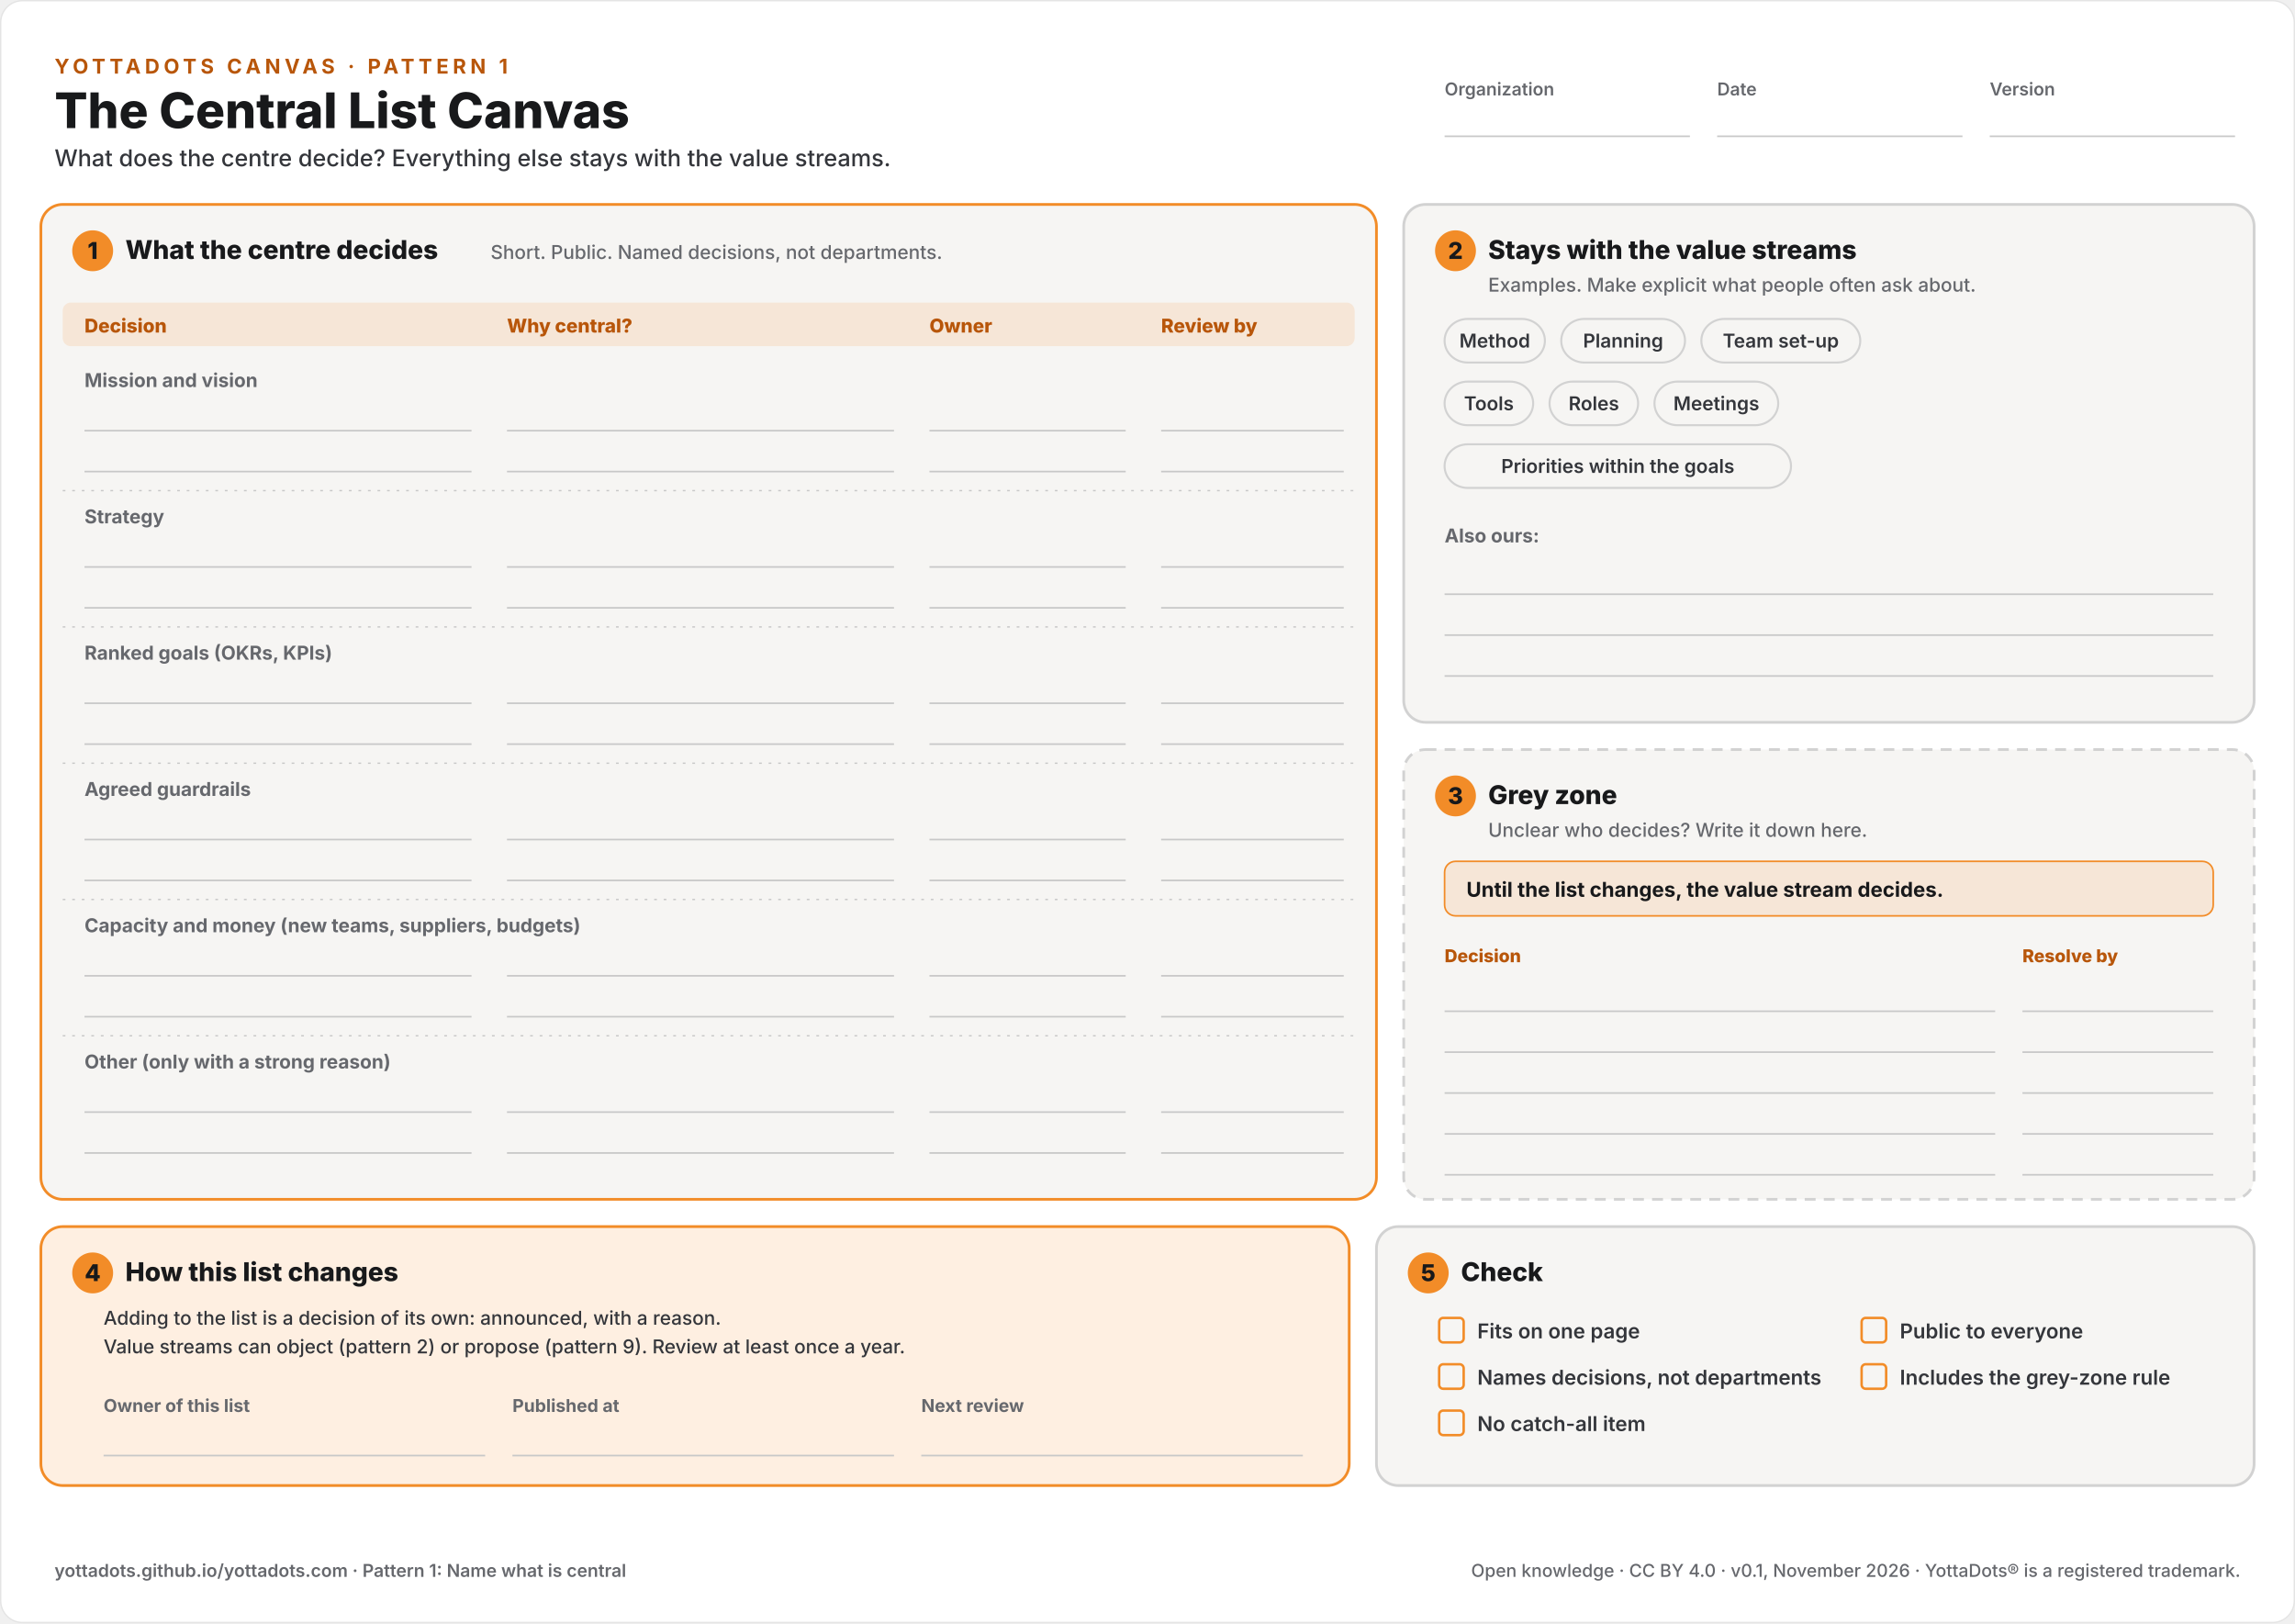
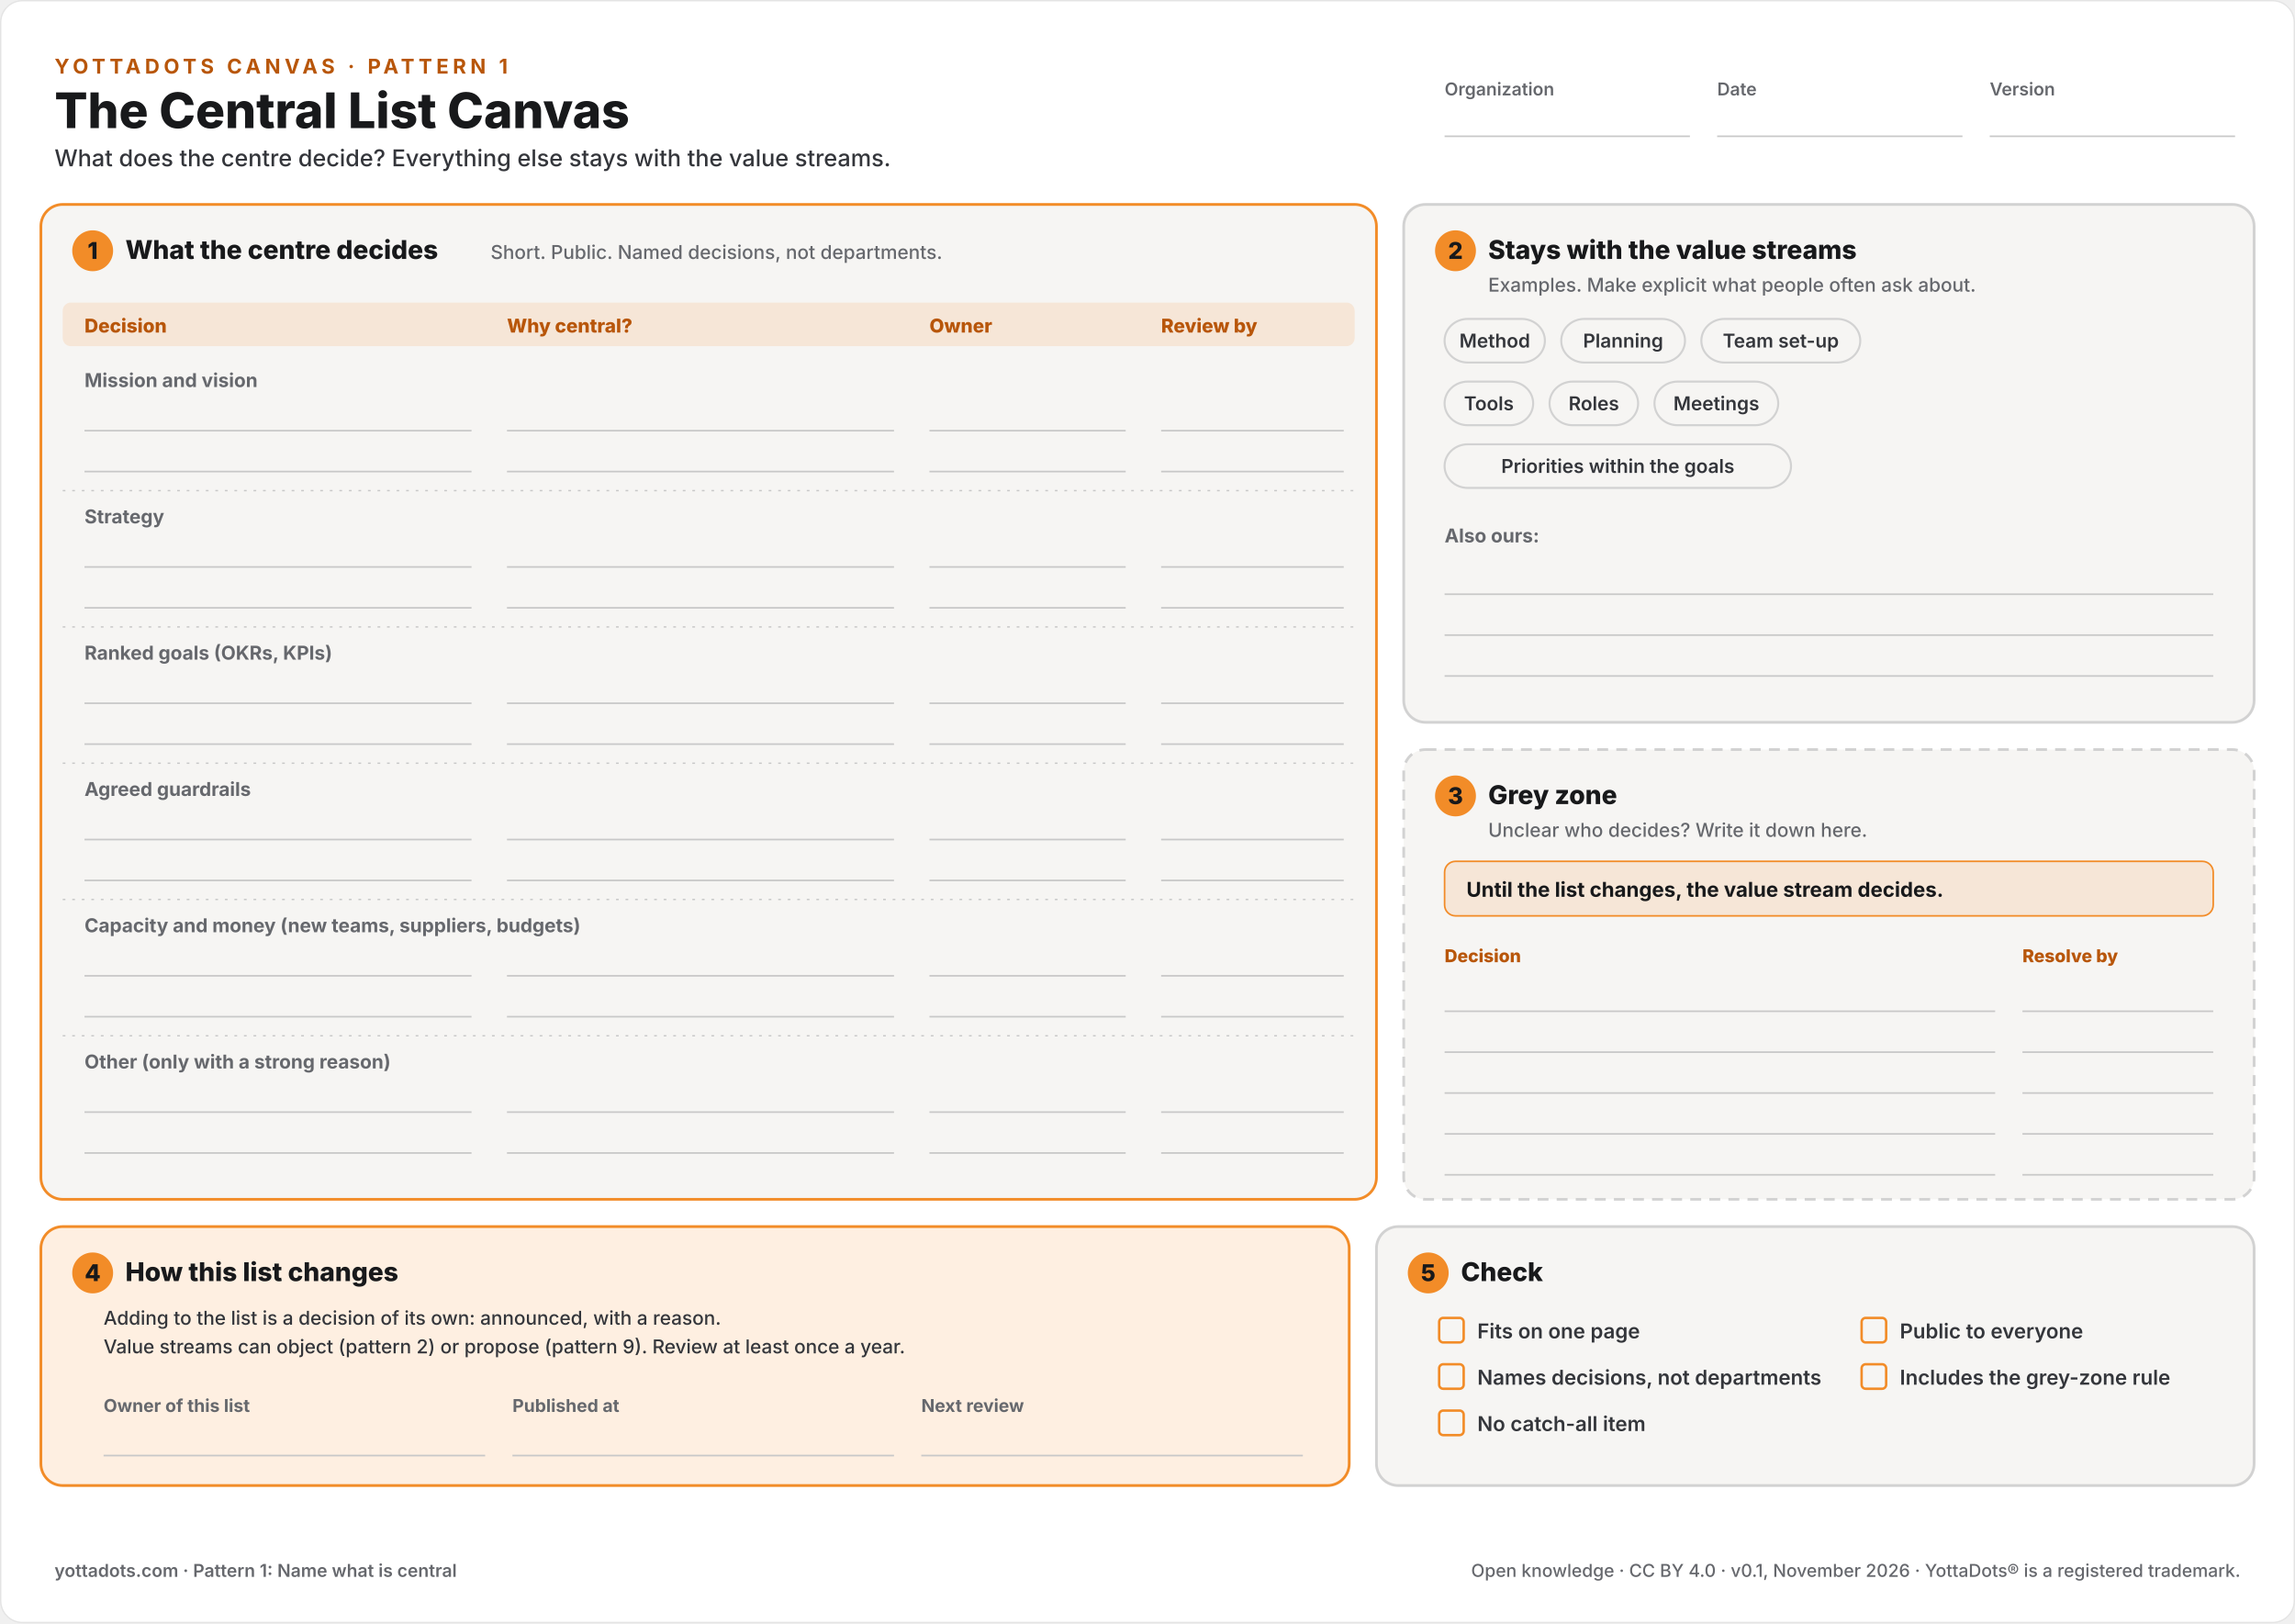
<svg xmlns="http://www.w3.org/2000/svg" viewBox="0 0 1684 1191" width="1684" height="1191" role="img" aria-labelledby="t d" font-family="Inter, ui-sans-serif, system-ui, -apple-system, 'Segoe UI', sans-serif">
  <defs>
    <marker id="arr" viewBox="0 0 10 10" refX="9" refY="5" markerWidth="6" markerHeight="6" orient="auto">
      <path d="M0,0 L10,5 L0,10 z" fill="#8c8c8c" />
    </marker>
    <marker id="arrO" viewBox="0 0 10 10" refX="9" refY="5" markerWidth="5" markerHeight="5" orient="auto">
      <path d="M0,0 L10,5 L0,10 z" fill="#f28c28" />
    </marker>
  </defs>
  <rect x="0.5" y="0.5" width="1683" height="1190" rx="16" fill="#ffffff" stroke="#e4e4e4" />
  <text x="40" y="54" font-size="15" fill="#b8560a" font-weight="700" text-anchor="start" letter-spacing="3">YOTTADOTS CANVAS · PATTERN 1</text>
  <text x="40" y="94" font-size="36" fill="#18191b" font-weight="800" text-anchor="start">The Central List Canvas</text>
  <text x="40" y="122" font-size="17" fill="#34363b" font-weight="500" text-anchor="start">What does the centre decide? Everything else stays with the value streams.</text>
  <text x="1060" y="70" font-size="13" fill="#66686d" font-weight="600" text-anchor="start">Organization</text>
  <line x1="1060" y1="100" x2="1240" y2="100" stroke="#c8c8c8" stroke-width="1.2" />
  <text x="1260" y="70" font-size="13" fill="#66686d" font-weight="600" text-anchor="start">Date</text>
  <line x1="1260" y1="100" x2="1440" y2="100" stroke="#c8c8c8" stroke-width="1.2" />
  <text x="1460" y="70" font-size="13" fill="#66686d" font-weight="600" text-anchor="start">Version</text>
  <line x1="1460" y1="100" x2="1640" y2="100" stroke="#c8c8c8" stroke-width="1.2" />
  <rect x="30" y="150" width="980" height="730" rx="16" fill="#f6f5f3" stroke="#f28c28" stroke-width="2" />
  <circle cx="68" cy="184" r="15" fill="#f28c28" />
  <text x="68" y="190" font-size="17" fill="#18191b" font-weight="800" text-anchor="middle">1</text>
  <text x="92" y="190" font-size="19" fill="#18191b" font-weight="800" text-anchor="start">What the centre decides</text>
  <text x="360" y="190" font-size="14" fill="#66686d" font-weight="500" text-anchor="start">Short. Public. Named decisions, not departments.</text>
  <rect x="46" y="222" width="948" height="32" rx="6" fill="rgba(242,140,40,0.14)" stroke="rgba(242,140,40,0.14)" stroke-width="0" />
  <text x="62" y="244" font-size="14" fill="#b8560a" font-weight="800" text-anchor="start">Decision</text>
  <text x="372" y="244" font-size="14" fill="#b8560a" font-weight="800" text-anchor="start">Why central?</text>
  <text x="682" y="244" font-size="14" fill="#b8560a" font-weight="800" text-anchor="start">Owner</text>
  <text x="852" y="244" font-size="14" fill="#b8560a" font-weight="800" text-anchor="start">Review by</text>
  <text x="62" y="284" font-size="14" fill="#66686d" font-weight="700" text-anchor="start">Mission and vision</text>
  <line x1="62" y1="316" x2="346" y2="316" stroke="#c8c8c8" stroke-width="1.2" />
  <line x1="62" y1="346" x2="346" y2="346" stroke="#c8c8c8" stroke-width="1.2" />
  <line x1="372" y1="316" x2="656" y2="316" stroke="#c8c8c8" stroke-width="1.2" />
  <line x1="372" y1="346" x2="656" y2="346" stroke="#c8c8c8" stroke-width="1.2" />
  <line x1="682" y1="316" x2="826" y2="316" stroke="#c8c8c8" stroke-width="1.2" />
  <line x1="682" y1="346" x2="826" y2="346" stroke="#c8c8c8" stroke-width="1.2" />
  <line x1="852" y1="316" x2="986" y2="316" stroke="#c8c8c8" stroke-width="1.2" />
  <line x1="852" y1="346" x2="986" y2="346" stroke="#c8c8c8" stroke-width="1.2" />
  <line x1="46" y1="360" x2="994" y2="360" stroke="#c8c8c8" stroke-width="1" stroke-dasharray="2 5" />
  <text x="62" y="384" font-size="14" fill="#66686d" font-weight="700" text-anchor="start">Strategy</text>
  <line x1="62" y1="416" x2="346" y2="416" stroke="#c8c8c8" stroke-width="1.2" />
  <line x1="62" y1="446" x2="346" y2="446" stroke="#c8c8c8" stroke-width="1.2" />
  <line x1="372" y1="416" x2="656" y2="416" stroke="#c8c8c8" stroke-width="1.2" />
  <line x1="372" y1="446" x2="656" y2="446" stroke="#c8c8c8" stroke-width="1.2" />
  <line x1="682" y1="416" x2="826" y2="416" stroke="#c8c8c8" stroke-width="1.2" />
  <line x1="682" y1="446" x2="826" y2="446" stroke="#c8c8c8" stroke-width="1.2" />
  <line x1="852" y1="416" x2="986" y2="416" stroke="#c8c8c8" stroke-width="1.2" />
  <line x1="852" y1="446" x2="986" y2="446" stroke="#c8c8c8" stroke-width="1.2" />
  <line x1="46" y1="460" x2="994" y2="460" stroke="#c8c8c8" stroke-width="1" stroke-dasharray="2 5" />
  <text x="62" y="484" font-size="14" fill="#66686d" font-weight="700" text-anchor="start">Ranked goals (OKRs, KPIs)</text>
  <line x1="62" y1="516" x2="346" y2="516" stroke="#c8c8c8" stroke-width="1.2" />
  <line x1="62" y1="546" x2="346" y2="546" stroke="#c8c8c8" stroke-width="1.2" />
  <line x1="372" y1="516" x2="656" y2="516" stroke="#c8c8c8" stroke-width="1.2" />
  <line x1="372" y1="546" x2="656" y2="546" stroke="#c8c8c8" stroke-width="1.2" />
  <line x1="682" y1="516" x2="826" y2="516" stroke="#c8c8c8" stroke-width="1.2" />
  <line x1="682" y1="546" x2="826" y2="546" stroke="#c8c8c8" stroke-width="1.2" />
  <line x1="852" y1="516" x2="986" y2="516" stroke="#c8c8c8" stroke-width="1.2" />
  <line x1="852" y1="546" x2="986" y2="546" stroke="#c8c8c8" stroke-width="1.2" />
  <line x1="46" y1="560" x2="994" y2="560" stroke="#c8c8c8" stroke-width="1" stroke-dasharray="2 5" />
  <text x="62" y="584" font-size="14" fill="#66686d" font-weight="700" text-anchor="start">Agreed guardrails</text>
  <line x1="62" y1="616" x2="346" y2="616" stroke="#c8c8c8" stroke-width="1.2" />
  <line x1="62" y1="646" x2="346" y2="646" stroke="#c8c8c8" stroke-width="1.2" />
  <line x1="372" y1="616" x2="656" y2="616" stroke="#c8c8c8" stroke-width="1.2" />
  <line x1="372" y1="646" x2="656" y2="646" stroke="#c8c8c8" stroke-width="1.2" />
  <line x1="682" y1="616" x2="826" y2="616" stroke="#c8c8c8" stroke-width="1.2" />
  <line x1="682" y1="646" x2="826" y2="646" stroke="#c8c8c8" stroke-width="1.2" />
  <line x1="852" y1="616" x2="986" y2="616" stroke="#c8c8c8" stroke-width="1.2" />
  <line x1="852" y1="646" x2="986" y2="646" stroke="#c8c8c8" stroke-width="1.2" />
  <line x1="46" y1="660" x2="994" y2="660" stroke="#c8c8c8" stroke-width="1" stroke-dasharray="2 5" />
  <text x="62" y="684" font-size="14" fill="#66686d" font-weight="700" text-anchor="start">Capacity and money (new teams, suppliers, budgets)</text>
  <line x1="62" y1="716" x2="346" y2="716" stroke="#c8c8c8" stroke-width="1.2" />
  <line x1="62" y1="746" x2="346" y2="746" stroke="#c8c8c8" stroke-width="1.2" />
  <line x1="372" y1="716" x2="656" y2="716" stroke="#c8c8c8" stroke-width="1.2" />
  <line x1="372" y1="746" x2="656" y2="746" stroke="#c8c8c8" stroke-width="1.2" />
  <line x1="682" y1="716" x2="826" y2="716" stroke="#c8c8c8" stroke-width="1.2" />
  <line x1="682" y1="746" x2="826" y2="746" stroke="#c8c8c8" stroke-width="1.2" />
  <line x1="852" y1="716" x2="986" y2="716" stroke="#c8c8c8" stroke-width="1.2" />
  <line x1="852" y1="746" x2="986" y2="746" stroke="#c8c8c8" stroke-width="1.2" />
  <line x1="46" y1="760" x2="994" y2="760" stroke="#c8c8c8" stroke-width="1" stroke-dasharray="2 5" />
  <text x="62" y="784" font-size="14" fill="#66686d" font-weight="700" text-anchor="start">Other (only with a strong reason)</text>
  <line x1="62" y1="816" x2="346" y2="816" stroke="#c8c8c8" stroke-width="1.2" />
  <line x1="62" y1="846" x2="346" y2="846" stroke="#c8c8c8" stroke-width="1.2" />
  <line x1="372" y1="816" x2="656" y2="816" stroke="#c8c8c8" stroke-width="1.2" />
  <line x1="372" y1="846" x2="656" y2="846" stroke="#c8c8c8" stroke-width="1.2" />
  <line x1="682" y1="816" x2="826" y2="816" stroke="#c8c8c8" stroke-width="1.2" />
  <line x1="682" y1="846" x2="826" y2="846" stroke="#c8c8c8" stroke-width="1.2" />
  <line x1="852" y1="816" x2="986" y2="816" stroke="#c8c8c8" stroke-width="1.2" />
  <line x1="852" y1="846" x2="986" y2="846" stroke="#c8c8c8" stroke-width="1.2" />
  <rect x="1030" y="150" width="624" height="380" rx="16" fill="#f6f5f3" stroke="#d2d2d2" stroke-width="2" />
  <circle cx="1068" cy="184" r="15" fill="#f28c28" />
  <text x="1068" y="190" font-size="17" fill="#18191b" font-weight="800" text-anchor="middle">2</text>
  <text x="1092" y="190" font-size="19" fill="#18191b" font-weight="800" text-anchor="start">Stays with the value streams</text>
  <text x="1092" y="214" font-size="14" fill="#66686d" font-weight="500" text-anchor="start">Examples. Make explicit what people often ask about.</text>
  <rect x="1060" y="234" width="73.6" height="32" rx="17" fill="#f6f5f3" stroke="#d2d2d2" stroke-width="1.5" />
  <text x="1096.8" y="255.0" font-size="14" fill="#34363b" font-weight="600" text-anchor="middle">Method</text>
  <rect x="1145.6" y="234" width="90.8" height="32" rx="17" fill="#f6f5f3" stroke="#d2d2d2" stroke-width="1.5" />
  <text x="1191.0" y="255.0" font-size="14" fill="#34363b" font-weight="600" text-anchor="middle">Planning</text>
  <rect x="1248.4" y="234" width="116.6" height="32" rx="17" fill="#f6f5f3" stroke="#d2d2d2" stroke-width="1.5" />
  <text x="1306.7" y="255.0" font-size="14" fill="#34363b" font-weight="600" text-anchor="middle">Team set-up</text>
  <rect x="1060" y="280" width="65.0" height="32" rx="17" fill="#f6f5f3" stroke="#d2d2d2" stroke-width="1.5" />
  <text x="1092.5" y="301.0" font-size="14" fill="#34363b" font-weight="600" text-anchor="middle">Tools</text>
  <rect x="1137.0" y="280" width="65.0" height="32" rx="17" fill="#f6f5f3" stroke="#d2d2d2" stroke-width="1.5" />
  <text x="1169.5" y="301.0" font-size="14" fill="#34363b" font-weight="600" text-anchor="middle">Roles</text>
  <rect x="1214.0" y="280" width="90.8" height="32" rx="17" fill="#f6f5f3" stroke="#d2d2d2" stroke-width="1.5" />
  <text x="1259.4" y="301.0" font-size="14" fill="#34363b" font-weight="600" text-anchor="middle">Meetings</text>
  <rect x="1060" y="326" width="254.2" height="32" rx="17" fill="#f6f5f3" stroke="#d2d2d2" stroke-width="1.5" />
  <text x="1187.1" y="347.0" font-size="14" fill="#34363b" font-weight="600" text-anchor="middle">Priorities within the goals</text>
  <text x="1060" y="398" font-size="14" fill="#66686d" font-weight="700" text-anchor="start">Also ours:</text>
  <line x1="1060" y1="436" x2="1624" y2="436" stroke="#c8c8c8" stroke-width="1.2" />
  <line x1="1060" y1="466" x2="1624" y2="466" stroke="#c8c8c8" stroke-width="1.2" />
  <line x1="1060" y1="496" x2="1624" y2="496" stroke="#c8c8c8" stroke-width="1.2" />
  <rect x="1030" y="550" width="624" height="330" rx="16" fill="#f6f5f3" stroke="#d2d2d2" stroke-width="2" stroke-dasharray="8 6" />
  <circle cx="1068" cy="584" r="15" fill="#f28c28" />
  <text x="1068" y="590" font-size="17" fill="#18191b" font-weight="800" text-anchor="middle">3</text>
  <text x="1092" y="590" font-size="19" fill="#18191b" font-weight="800" text-anchor="start">Grey zone</text>
  <text x="1092" y="614" font-size="14" fill="#66686d" font-weight="500" text-anchor="start">Unclear who decides? Write it down here.</text>
  <rect x="1060" y="632" width="564" height="40" rx="8" fill="rgba(242,140,40,0.14)" stroke="#f28c28" stroke-width="1.2" />
  <text x="1076" y="658" font-size="15" fill="#18191b" font-weight="700" text-anchor="start">Until the list changes, the value stream decides.</text>
  <text x="1060" y="706" font-size="13" fill="#b8560a" font-weight="800" text-anchor="start">Decision</text>
  <text x="1484" y="706" font-size="13" fill="#b8560a" font-weight="800" text-anchor="start">Resolve by</text>
  <line x1="1060" y1="742" x2="1464" y2="742" stroke="#c8c8c8" stroke-width="1.2" />
  <line x1="1484" y1="742" x2="1624" y2="742" stroke="#c8c8c8" stroke-width="1.2" />
  <line x1="1060" y1="772" x2="1464" y2="772" stroke="#c8c8c8" stroke-width="1.2" />
  <line x1="1484" y1="772" x2="1624" y2="772" stroke="#c8c8c8" stroke-width="1.2" />
  <line x1="1060" y1="802" x2="1464" y2="802" stroke="#c8c8c8" stroke-width="1.2" />
  <line x1="1484" y1="802" x2="1624" y2="802" stroke="#c8c8c8" stroke-width="1.2" />
  <line x1="1060" y1="832" x2="1464" y2="832" stroke="#c8c8c8" stroke-width="1.2" />
  <line x1="1484" y1="832" x2="1624" y2="832" stroke="#c8c8c8" stroke-width="1.2" />
  <line x1="1060" y1="862" x2="1464" y2="862" stroke="#c8c8c8" stroke-width="1.2" />
  <line x1="1484" y1="862" x2="1624" y2="862" stroke="#c8c8c8" stroke-width="1.2" />
  <rect x="30" y="900" width="960" height="190" rx="16" fill="rgba(242,140,40,0.14)" stroke="#f28c28" stroke-width="2" />
  <circle cx="68" cy="934" r="15" fill="#f28c28" />
  <text x="68" y="940" font-size="17" fill="#18191b" font-weight="800" text-anchor="middle">4</text>
  <text x="92" y="940" font-size="19" fill="#18191b" font-weight="800" text-anchor="start">How this list changes</text>
  <text x="76" y="972" font-size="14" fill="#34363b" font-weight="500" text-anchor="start">Adding to the list is a decision of its own: announced, with a reason.</text>
  <text x="76" y="993" font-size="14" fill="#34363b" font-weight="500" text-anchor="start">Value streams can object (pattern 2) or propose (pattern 9). Review at least once a year.</text>
  <text x="76" y="1036" font-size="13" fill="#66686d" font-weight="700" text-anchor="start">Owner of this list</text>
  <line x1="76" y1="1068" x2="356" y2="1068" stroke="#c8c8c8" stroke-width="1.2" />
  <text x="376" y="1036" font-size="13" fill="#66686d" font-weight="700" text-anchor="start">Published at</text>
  <line x1="376" y1="1068" x2="656" y2="1068" stroke="#c8c8c8" stroke-width="1.2" />
  <text x="676" y="1036" font-size="13" fill="#66686d" font-weight="700" text-anchor="start">Next review</text>
  <line x1="676" y1="1068" x2="956" y2="1068" stroke="#c8c8c8" stroke-width="1.2" />
  <rect x="1010" y="900" width="644" height="190" rx="16" fill="#f6f5f3" stroke="#d2d2d2" stroke-width="2" />
  <circle cx="1048" cy="934" r="15" fill="#f28c28" />
  <text x="1048" y="940" font-size="17" fill="#18191b" font-weight="800" text-anchor="middle">5</text>
  <text x="1072" y="940" font-size="19" fill="#18191b" font-weight="800" text-anchor="start">Check</text>
  <rect x="1056" y="967" width="18" height="18" rx="3" fill="none" stroke="#f28c28" stroke-width="1.8" />
  <text x="1084" y="982" font-size="15" fill="#34363b" font-weight="600" text-anchor="start">Fits on one page</text>
  <rect x="1056" y="1001" width="18" height="18" rx="3" fill="none" stroke="#f28c28" stroke-width="1.8" />
  <text x="1084" y="1016" font-size="15" fill="#34363b" font-weight="600" text-anchor="start">Names decisions, not departments</text>
  <rect x="1056" y="1035" width="18" height="18" rx="3" fill="none" stroke="#f28c28" stroke-width="1.8" />
  <text x="1084" y="1050" font-size="15" fill="#34363b" font-weight="600" text-anchor="start">No catch-all item</text>
  <rect x="1366" y="967" width="18" height="18" rx="3" fill="none" stroke="#f28c28" stroke-width="1.8" />
  <text x="1394" y="982" font-size="15" fill="#34363b" font-weight="600" text-anchor="start">Public to everyone</text>
  <rect x="1366" y="1001" width="18" height="18" rx="3" fill="none" stroke="#f28c28" stroke-width="1.8" />
  <text x="1394" y="1016" font-size="15" fill="#34363b" font-weight="600" text-anchor="start">Includes the grey-zone rule</text>
-   <text x="40" y="1157" font-size="13" fill="#66686d" font-weight="600" text-anchor="start">yottadots.github.io/yottadots.com · Pattern 1: Name what is central</text>
+   <text x="40" y="1157" font-size="13" fill="#66686d" font-weight="600" text-anchor="start">yottadots.com · Pattern 1: Name what is central</text>
  <text x="1644" y="1157" font-size="13" fill="#66686d" font-weight="500" text-anchor="end">Open knowledge · CC BY 4.0 · v0.1, November 2026 · YottaDots® is a registered trademark.</text>
</svg>
